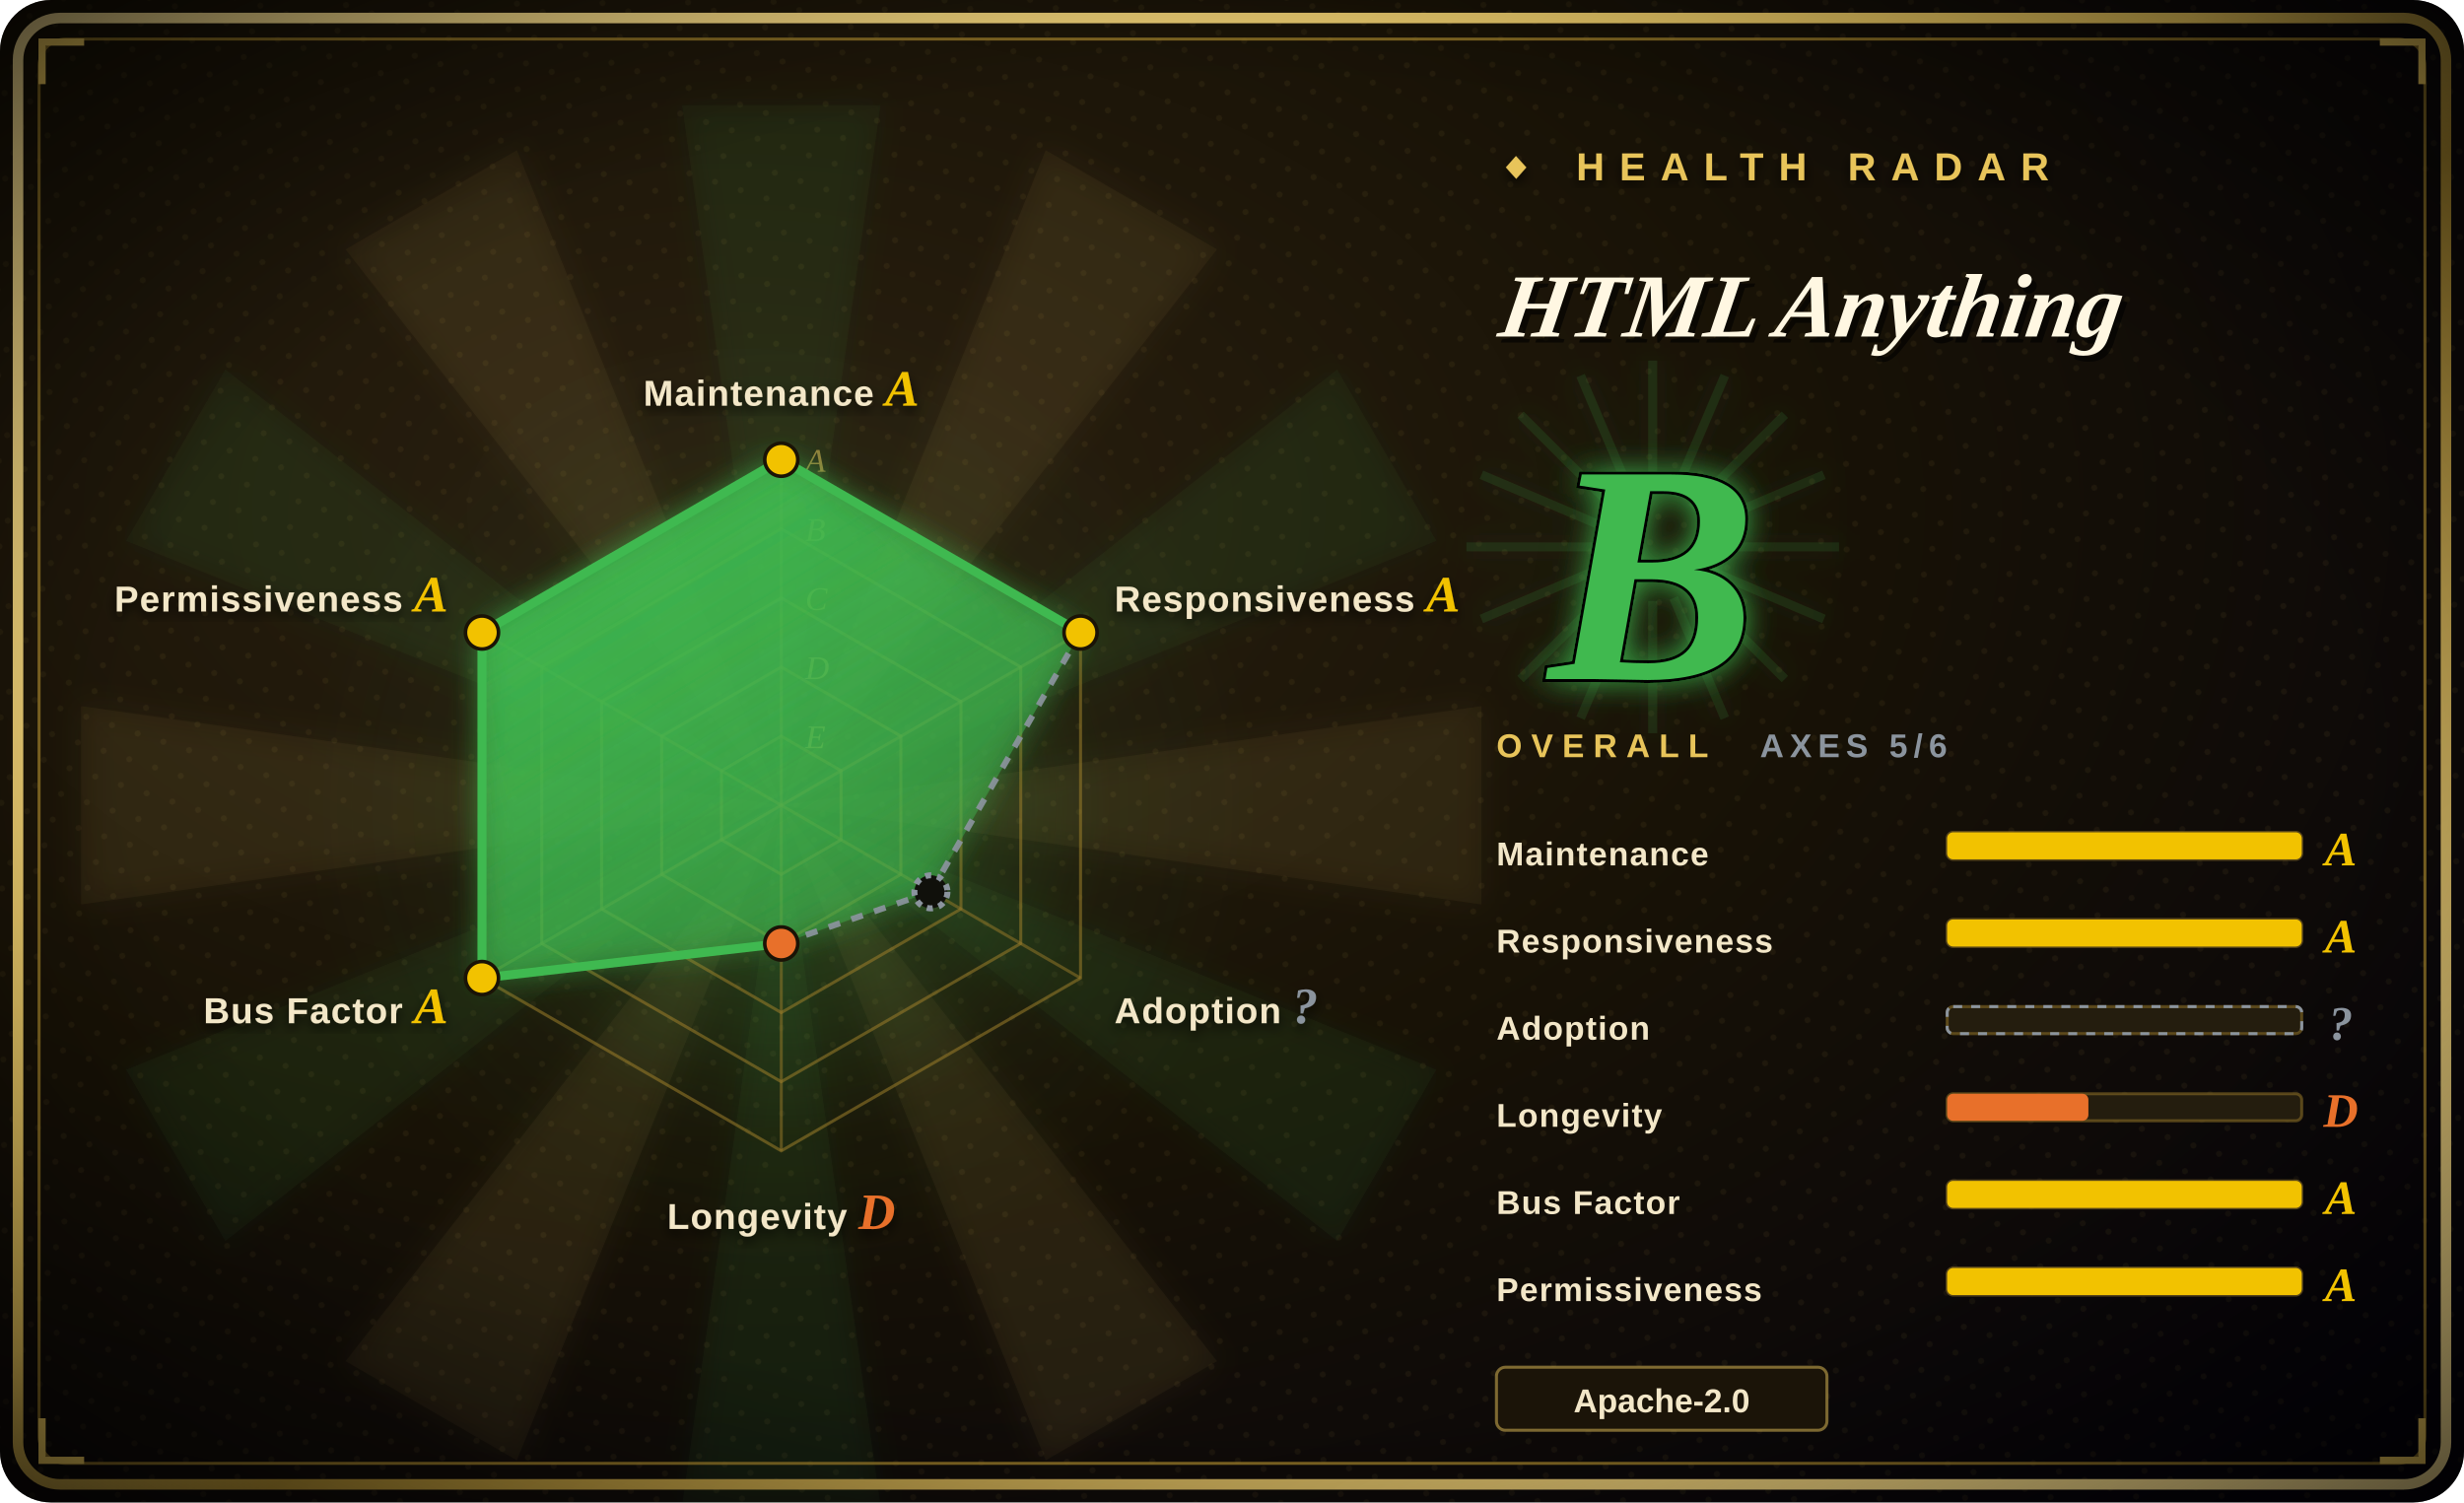
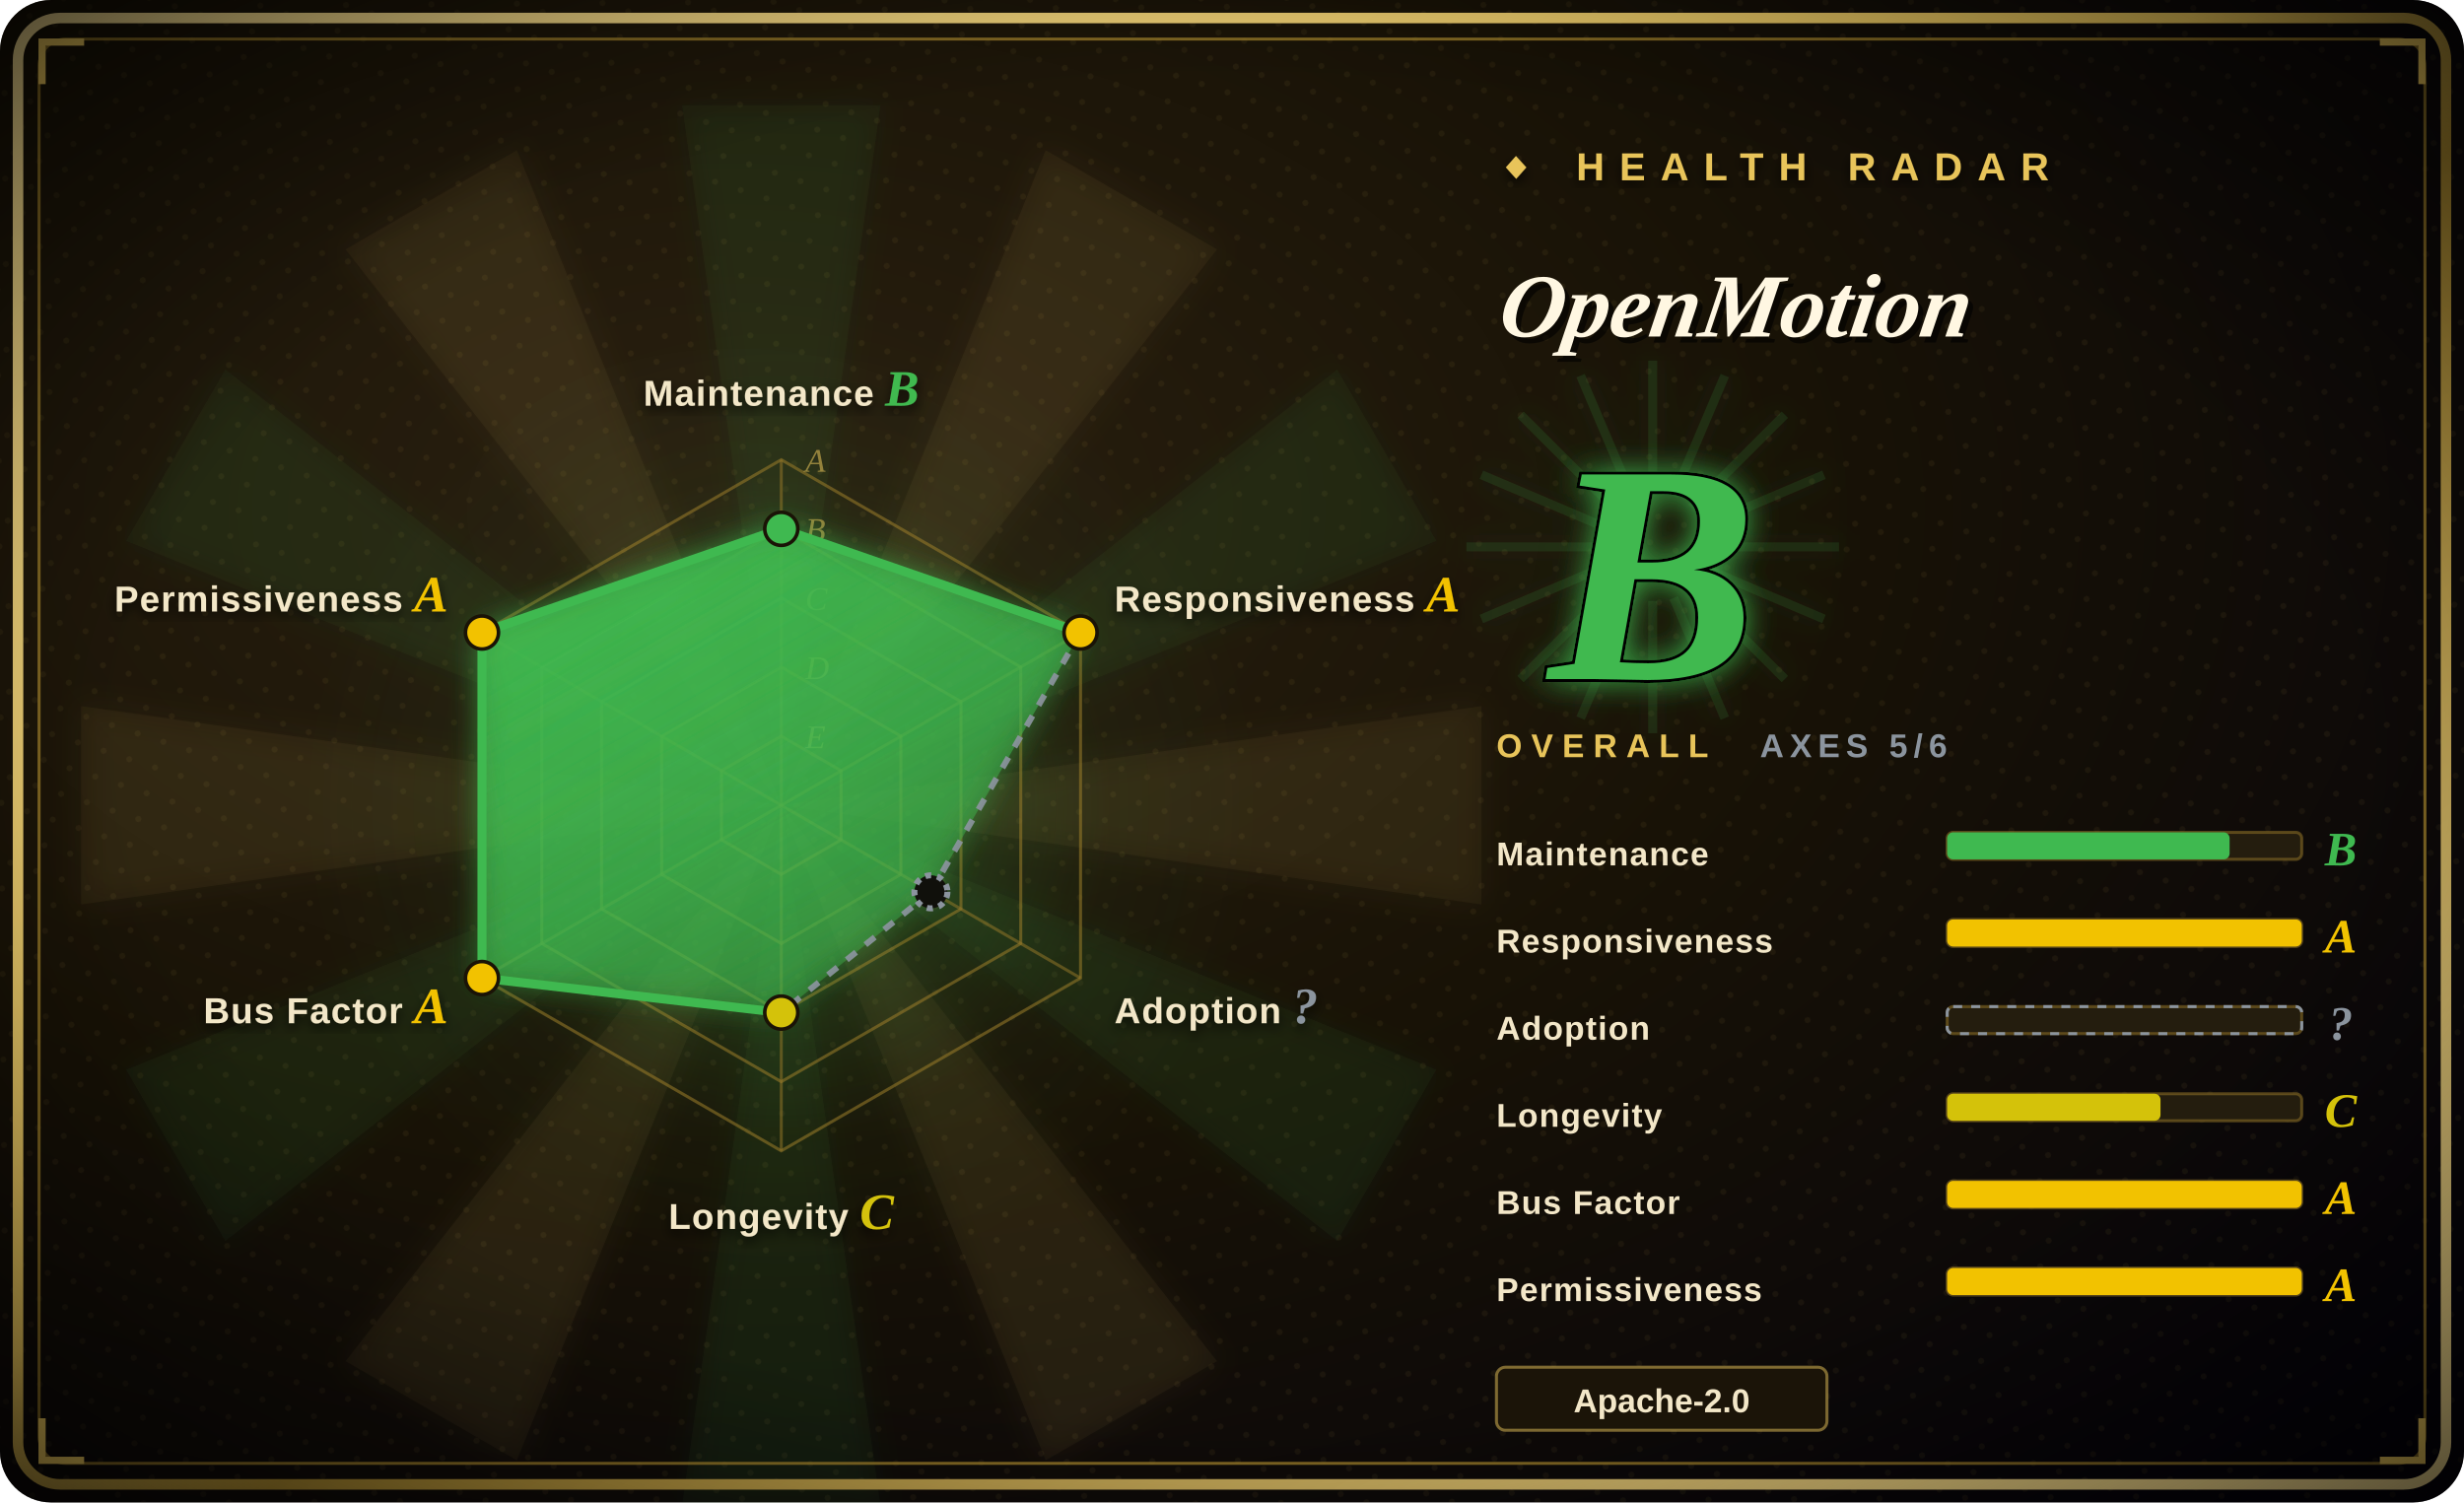
<svg xmlns="http://www.w3.org/2000/svg" width="820" height="500" viewBox="0 0 820 500">
  <defs>
    <radialGradient id="bg" cx="30%" cy="34%" r="90%">
      <stop offset="0%" stop-color="#2a2010" />
      <stop offset="48%" stop-color="#181206" />
      <stop offset="100%" stop-color="#05030a" />
    </radialGradient>
    <radialGradient id="vig" cx="50%" cy="50%" r="72%">
      <stop offset="62%" stop-color="#000000" stop-opacity="0" />
      <stop offset="100%" stop-color="#000000" stop-opacity="0.72" />
    </radialGradient>
    <linearGradient id="frame" x1="0" y1="0" x2="1" y2="1">
      <stop offset="0%" stop-color="#f6dd92" />
      <stop offset="45%" stop-color="#E8C45A" />
      <stop offset="55%" stop-color="#9c7d2a" />
      <stop offset="100%" stop-color="#f6dd92" />
    </linearGradient>
    <linearGradient id="poly" x1="0" y1="0" x2="0.7" y2="1">
      <stop offset="0%" stop-color="#3FB950" stop-opacity="0.92" />
      <stop offset="100%" stop-color="#3FB950" stop-opacity="0.34" />
    </linearGradient>
    <radialGradient id="halo" cx="50%" cy="50%" r="50%">
      <stop offset="0%" stop-color="#3FB950" stop-opacity="0.34" />
      <stop offset="68%" stop-color="#3FB950" stop-opacity="0.04" />
      <stop offset="100%" stop-color="#3FB950" stop-opacity="0" />
    </radialGradient>
    <filter id="glow" x="-60%" y="-60%" width="220%" height="220%">
      <feGaussianBlur stdDeviation="5" result="b" />
      <feMerge>
        <feMergeNode in="b" />
        <feMergeNode in="SourceGraphic" />
      </feMerge>
    </filter>
    <filter id="soft" x="-30%" y="-30%" width="160%" height="160%">
      <feDropShadow dx="0" dy="2" stdDeviation="2" flood-color="#000" flood-opacity="0.7" />
    </filter>
    <pattern id="halftone" width="9" height="9" patternUnits="userSpaceOnUse" patternTransform="rotate(18)">
      <circle cx="2" cy="2" r="1" fill="#E8C45A" fill-opacity="0.06" />
    </pattern>
  </defs>
  <rect width="820" height="500" rx="17" fill="url(#bg)" />
  <rect width="820" height="500" rx="17" fill="url(#halftone)" />
  <g opacity="0.5" filter="url(#glow)">
    <path d="M260,268 L493,235 L493,301 Z" fill="#E8C45A" fill-opacity="0.10" />
    <path d="M260,268 L478,356 L445,413 Z" fill="#3FB950" fill-opacity="0.10" />
    <path d="M260,268 L405,453 L348,486 Z" fill="#E8C45A" fill-opacity="0.10" />
    <path d="M260,268 L293,501 L227,501 Z" fill="#3FB950" fill-opacity="0.10" />
    <path d="M260,268 L172,486 L115,453 Z" fill="#E8C45A" fill-opacity="0.10" />
    <path d="M260,268 L75,413 L42,356 Z" fill="#3FB950" fill-opacity="0.10" />
    <path d="M260,268 L27,301 L27,235 Z" fill="#E8C45A" fill-opacity="0.10" />
    <path d="M260,268 L42,180 L75,123 Z" fill="#3FB950" fill-opacity="0.10" />
    <path d="M260,268 L115,83 L172,50 Z" fill="#E8C45A" fill-opacity="0.10" />
    <path d="M260,268 L227,35 L293,35 Z" fill="#3FB950" fill-opacity="0.10" />
    <path d="M260,268 L348,50 L405,83 Z" fill="#E8C45A" fill-opacity="0.10" />
    <path d="M260,268 L445,123 L478,180 Z" fill="#3FB950" fill-opacity="0.10" />
  </g>
  <circle cx="260" cy="268" r="161" fill="url(#halo)" />
  <rect x="6" y="6" width="808" height="488" rx="14" fill="none" stroke="url(#frame)" stroke-width="3.5" />
  <rect x="13" y="13" width="794" height="474" rx="9" fill="none" stroke="#9c7d2a" stroke-width="1" stroke-opacity="0.8" />
  <path d="M14,28 L14,14 L28,14" fill="none" stroke="#E8C45A" stroke-width="2.4" />
  <path d="M806,28 L806,14 L792,14" fill="none" stroke="#E8C45A" stroke-width="2.4" />
  <path d="M14,472 L14,486 L28,486" fill="none" stroke="#E8C45A" stroke-width="2.4" />
  <path d="M806,472 L806,486 L792,486" fill="none" stroke="#E8C45A" stroke-width="2.4" />
  <rect width="820" height="500" rx="17" fill="url(#vig)" />
  <polygon points="260.0,153.0 359.6,210.5 359.6,325.5 260.0,383.0 160.4,325.5 160.4,210.5" fill="none" stroke="#9c7d2a" stroke-opacity="0.55" stroke-width="1" />
  <polygon points="260.0,176.0 339.7,222.0 339.7,314.0 260.0,360.0 180.3,314.0 180.3,222.0" fill="none" stroke="#9c7d2a" stroke-opacity="0.55" stroke-width="1" />
  <polygon points="260.0,199.0 319.8,233.5 319.8,302.5 260.0,337.0 200.2,302.5 200.2,233.5" fill="none" stroke="#9c7d2a" stroke-opacity="0.55" stroke-width="1" />
  <polygon points="260.0,222.0 299.8,245.0 299.8,291.0 260.0,314.0 220.2,291.0 220.2,245.0" fill="none" stroke="#9c7d2a" stroke-opacity="0.55" stroke-width="1" />
  <polygon points="260.0,245.0 279.9,256.5 279.9,279.5 260.0,291.0 240.1,279.5 240.1,256.5" fill="none" stroke="#9c7d2a" stroke-opacity="0.55" stroke-width="1" />
  <line x1="260" y1="268" x2="260.0" y2="153.0" stroke="#9c7d2a" stroke-opacity="0.5" stroke-width="1" />
  <line x1="260" y1="268" x2="359.6" y2="210.5" stroke="#9c7d2a" stroke-opacity="0.5" stroke-width="1" />
  <line x1="260" y1="268" x2="359.6" y2="325.5" stroke="#9c7d2a" stroke-opacity="0.5" stroke-width="1" />
  <line x1="260" y1="268" x2="260.0" y2="383.0" stroke="#9c7d2a" stroke-opacity="0.5" stroke-width="1" />
  <line x1="260" y1="268" x2="160.4" y2="325.5" stroke="#9c7d2a" stroke-opacity="0.5" stroke-width="1" />
  <line x1="260" y1="268" x2="160.4" y2="210.5" stroke="#9c7d2a" stroke-opacity="0.5" stroke-width="1" />
  <text x="268" y="157.0" font-size="11" font-style="italic" fill="#E8C45A" fill-opacity="0.55" font-family="'Georgia','Times New Roman',serif">A</text>
  <text x="268" y="180.0" font-size="11" font-style="italic" fill="#E8C45A" fill-opacity="0.55" font-family="'Georgia','Times New Roman',serif">B</text>
  <text x="268" y="203.0" font-size="11" font-style="italic" fill="#E8C45A" fill-opacity="0.55" font-family="'Georgia','Times New Roman',serif">C</text>
  <text x="268" y="226.0" font-size="11" font-style="italic" fill="#E8C45A" fill-opacity="0.55" font-family="'Georgia','Times New Roman',serif">D</text>
  <text x="268" y="249.0" font-size="11" font-style="italic" fill="#E8C45A" fill-opacity="0.55" font-family="'Georgia','Times New Roman',serif">E</text>
-   <polygon points="260.0,153.0 359.6,210.5 309.8,296.8 260.0,314.0 160.4,325.5 160.4,210.5" fill="url(#poly)" filter="url(#glow)" />
-   <line x1="260.0" y1="153.0" x2="359.6" y2="210.5" stroke="#3FB950" stroke-width="3" />
+   <polygon points="260.0,176.0 359.6,210.5 309.8,296.8 260.0,337.0 160.4,325.5 160.4,210.5" fill="url(#poly)" filter="url(#glow)" />
+   <line x1="260.0" y1="176.0" x2="359.6" y2="210.5" stroke="#3FB950" stroke-width="3" />
  <line x1="359.6" y1="210.5" x2="309.8" y2="296.8" stroke="#8B949E" stroke-width="2" stroke-dasharray="4 4" stroke-opacity="0.92" />
-   <line x1="309.8" y1="296.8" x2="260.0" y2="314.0" stroke="#8B949E" stroke-width="2" stroke-dasharray="4 4" stroke-opacity="0.92" />
-   <line x1="260.0" y1="314.0" x2="160.4" y2="325.5" stroke="#3FB950" stroke-width="3" />
+   <line x1="309.8" y1="296.8" x2="260.0" y2="337.0" stroke="#8B949E" stroke-width="2" stroke-dasharray="4 4" stroke-opacity="0.92" />
+   <line x1="260.0" y1="337.0" x2="160.4" y2="325.5" stroke="#3FB950" stroke-width="3" />
  <line x1="160.4" y1="325.5" x2="160.4" y2="210.5" stroke="#3FB950" stroke-width="3" />
-   <line x1="160.4" y1="210.5" x2="260.0" y2="153.0" stroke="#3FB950" stroke-width="3" />
-   <circle cx="260.0" cy="153.0" r="5.5" fill="#F2C200" stroke="#1a1306" stroke-width="1.2" />
+   <line x1="160.4" y1="210.5" x2="260.0" y2="176.0" stroke="#3FB950" stroke-width="3" />
+   <circle cx="260.0" cy="176.0" r="5.5" fill="#3FB950" stroke="#1a1306" stroke-width="1.2" />
  <circle cx="359.6" cy="210.5" r="5.5" fill="#F2C200" stroke="#1a1306" stroke-width="1.2" />
  <circle cx="309.8" cy="296.8" r="5.5" fill="#10100b" stroke="#8B949E" stroke-width="2" stroke-dasharray="2 2" />
-   <circle cx="260.0" cy="314.0" r="5.5" fill="#E8702A" stroke="#1a1306" stroke-width="1.2" />
+   <circle cx="260.0" cy="337.0" r="5.5" fill="#D4C20A" stroke="#1a1306" stroke-width="1.2" />
  <circle cx="160.4" cy="325.5" r="5.5" fill="#F2C200" stroke="#1a1306" stroke-width="1.2" />
  <circle cx="160.4" cy="210.5" r="5.5" fill="#F2C200" stroke="#1a1306" stroke-width="1.2" />
-   <text x="260.0" y="135.0" font-size="12" font-weight="900" fill="#f3e7c8" text-anchor="middle" font-family="'Arial Black','Helvetica Neue',Arial,sans-serif" letter-spacing="0.4" filter="url(#soft)">Maintenance <tspan fill="#F2C200" font-family="'Georgia','Times New Roman',serif" font-style="italic" font-size="17">A</tspan>
+   <text x="260.0" y="135.0" font-size="12" font-weight="900" fill="#f3e7c8" text-anchor="middle" font-family="'Arial Black','Helvetica Neue',Arial,sans-serif" letter-spacing="0.4" filter="url(#soft)">Maintenance <tspan fill="#3FB950" font-family="'Georgia','Times New Roman',serif" font-style="italic" font-size="17">B</tspan>
  </text>
  <text x="370.9" y="203.5" font-size="12" font-weight="900" fill="#f3e7c8" text-anchor="start" font-family="'Arial Black','Helvetica Neue',Arial,sans-serif" letter-spacing="0.4" filter="url(#soft)">Responsiveness <tspan fill="#F2C200" font-family="'Georgia','Times New Roman',serif" font-style="italic" font-size="17">A</tspan>
  </text>
  <text x="370.9" y="340.5" font-size="12" font-weight="900" fill="#f3e7c8" text-anchor="start" font-family="'Arial Black','Helvetica Neue',Arial,sans-serif" letter-spacing="0.4" filter="url(#soft)">Adoption <tspan fill="#8B949E" font-family="'Georgia','Times New Roman',serif" font-style="italic" font-size="17">?</tspan>
  </text>
-   <text x="260.0" y="409.0" font-size="12" font-weight="900" fill="#f3e7c8" text-anchor="middle" font-family="'Arial Black','Helvetica Neue',Arial,sans-serif" letter-spacing="0.4" filter="url(#soft)">Longevity <tspan fill="#E8702A" font-family="'Georgia','Times New Roman',serif" font-style="italic" font-size="17">D</tspan>
+   <text x="260.0" y="409.0" font-size="12" font-weight="900" fill="#f3e7c8" text-anchor="middle" font-family="'Arial Black','Helvetica Neue',Arial,sans-serif" letter-spacing="0.4" filter="url(#soft)">Longevity <tspan fill="#D4C20A" font-family="'Georgia','Times New Roman',serif" font-style="italic" font-size="17">C</tspan>
  </text>
  <text x="149.1" y="340.5" font-size="12" font-weight="900" fill="#f3e7c8" text-anchor="end" font-family="'Arial Black','Helvetica Neue',Arial,sans-serif" letter-spacing="0.4" filter="url(#soft)">Bus Factor <tspan fill="#F2C200" font-family="'Georgia','Times New Roman',serif" font-style="italic" font-size="17">A</tspan>
  </text>
  <text x="149.1" y="203.5" font-size="12" font-weight="900" fill="#f3e7c8" text-anchor="end" font-family="'Arial Black','Helvetica Neue',Arial,sans-serif" letter-spacing="0.4" filter="url(#soft)">Permissiveness <tspan fill="#F2C200" font-family="'Georgia','Times New Roman',serif" font-style="italic" font-size="17">A</tspan>
  </text>
  <text x="498" y="60" font-size="13" letter-spacing="5" fill="#E8C45A" font-weight="900" font-family="'Arial Black','Helvetica Neue',Arial,sans-serif" filter="url(#soft)">◆ HEALTH RADAR</text>
  <g transform="translate(498,112) skewX(-9)">
-     <text x="2" y="2" font-size="30" font-weight="900" font-style="italic" fill="#000" fill-opacity="0.6" font-family="'Georgia','Times New Roman',serif">HTML Anything</text>
-     <text x="0" y="0" font-size="30" font-weight="900" font-style="italic" fill="#fff7e2" font-family="'Georgia','Times New Roman',serif">HTML Anything</text>
+     <text x="2" y="2" font-size="30" font-weight="900" font-style="italic" fill="#000" fill-opacity="0.6" font-family="'Georgia','Times New Roman',serif">OpenMotion</text>
+     <text x="0" y="0" font-size="30" font-weight="900" font-style="italic" fill="#fff7e2" font-family="'Georgia','Times New Roman',serif">OpenMotion</text>
  </g>
  <line x1="498" y1="124" x2="648" y2="124" stroke="url(#frame)" stroke-width="2" />
  <g opacity="0.85" filter="url(#glow)">
    <line x1="568" y1="182" x2="612" y2="182" stroke="#3FB950" stroke-opacity="0.16" stroke-width="3" />
    <line x1="567" y1="189" x2="607" y2="206" stroke="#3FB950" stroke-opacity="0.16" stroke-width="3" />
    <line x1="563" y1="195" x2="594" y2="226" stroke="#3FB950" stroke-opacity="0.16" stroke-width="3" />
    <line x1="557" y1="199" x2="574" y2="239" stroke="#3FB950" stroke-opacity="0.16" stroke-width="3" />
    <line x1="550" y1="200" x2="550" y2="244" stroke="#3FB950" stroke-opacity="0.16" stroke-width="3" />
    <line x1="543" y1="199" x2="526" y2="239" stroke="#3FB950" stroke-opacity="0.16" stroke-width="3" />
    <line x1="537" y1="195" x2="506" y2="226" stroke="#3FB950" stroke-opacity="0.16" stroke-width="3" />
    <line x1="533" y1="189" x2="493" y2="206" stroke="#3FB950" stroke-opacity="0.16" stroke-width="3" />
    <line x1="532" y1="182" x2="488" y2="182" stroke="#3FB950" stroke-opacity="0.16" stroke-width="3" />
    <line x1="533" y1="175" x2="493" y2="158" stroke="#3FB950" stroke-opacity="0.16" stroke-width="3" />
    <line x1="537" y1="169" x2="506" y2="138" stroke="#3FB950" stroke-opacity="0.16" stroke-width="3" />
    <line x1="543" y1="165" x2="526" y2="125" stroke="#3FB950" stroke-opacity="0.16" stroke-width="3" />
    <line x1="550" y1="164" x2="550" y2="120" stroke="#3FB950" stroke-opacity="0.16" stroke-width="3" />
    <line x1="557" y1="165" x2="574" y2="125" stroke="#3FB950" stroke-opacity="0.16" stroke-width="3" />
    <line x1="563" y1="169" x2="594" y2="138" stroke="#3FB950" stroke-opacity="0.16" stroke-width="3" />
    <line x1="567" y1="175" x2="607" y2="158" stroke="#3FB950" stroke-opacity="0.16" stroke-width="3" />
  </g>
  <text x="550" y="226" font-size="104" font-weight="900" font-style="italic" text-anchor="middle" fill="#3FB950" stroke="#000" stroke-width="2" paint-order="stroke" font-family="'Georgia','Times New Roman',serif" filter="url(#glow)">B</text>
  <text x="498" y="252" font-size="11" letter-spacing="3" fill="#E8C45A" font-family="'Arial Black','Helvetica Neue',Arial,sans-serif" font-weight="900">OVERALL</text>
  <text x="648" y="252" font-size="11" letter-spacing="2" fill="#8B949E" font-family="'Arial Black','Helvetica Neue',Arial,sans-serif" font-weight="900" text-anchor="end">AXES 5/6</text>
  <text x="498" y="288" font-size="11" font-weight="900" fill="#f3e7c8" font-family="'Arial Black','Helvetica Neue',Arial,sans-serif" letter-spacing="0.4">Maintenance</text>
  <rect x="648" y="277" width="118" height="9" rx="2" fill="#241d0e" stroke="#9c7d2a" stroke-opacity="0.5" />
-   <rect x="648" y="277" width="118" height="9" rx="2" fill="#F2C200" />
-   <text x="779" y="288" font-size="16" font-weight="900" font-style="italic" fill="#F2C200" font-family="'Georgia','Times New Roman',serif" text-anchor="middle">A</text>
+   <rect x="648" y="277" width="94" height="9" rx="2" fill="#3FB950" />
+   <text x="779" y="288" font-size="16" font-weight="900" font-style="italic" fill="#3FB950" font-family="'Georgia','Times New Roman',serif" text-anchor="middle">B</text>
  <text x="498" y="317" font-size="11" font-weight="900" fill="#f3e7c8" font-family="'Arial Black','Helvetica Neue',Arial,sans-serif" letter-spacing="0.4">Responsiveness</text>
  <rect x="648" y="306" width="118" height="9" rx="2" fill="#241d0e" stroke="#9c7d2a" stroke-opacity="0.5" />
  <rect x="648" y="306" width="118" height="9" rx="2" fill="#F2C200" />
  <text x="779" y="317" font-size="16" font-weight="900" font-style="italic" fill="#F2C200" font-family="'Georgia','Times New Roman',serif" text-anchor="middle">A</text>
  <text x="498" y="346" font-size="11" font-weight="900" fill="#f3e7c8" font-family="'Arial Black','Helvetica Neue',Arial,sans-serif" letter-spacing="0.4">Adoption</text>
  <rect x="648" y="335" width="118" height="9" rx="2" fill="#241d0e" stroke="#9c7d2a" stroke-opacity="0.5" />
  <rect x="648" y="335" width="118" height="9" rx="2" fill="none" stroke="#8B949E" stroke-dasharray="3 3" />
  <text x="779" y="346" font-size="16" font-weight="900" font-style="italic" fill="#8B949E" font-family="'Georgia','Times New Roman',serif" text-anchor="middle">?</text>
  <text x="498" y="375" font-size="11" font-weight="900" fill="#f3e7c8" font-family="'Arial Black','Helvetica Neue',Arial,sans-serif" letter-spacing="0.4">Longevity</text>
  <rect x="648" y="364" width="118" height="9" rx="2" fill="#241d0e" stroke="#9c7d2a" stroke-opacity="0.5" />
-   <rect x="648" y="364" width="47" height="9" rx="2" fill="#E8702A" />
-   <text x="779" y="375" font-size="16" font-weight="900" font-style="italic" fill="#E8702A" font-family="'Georgia','Times New Roman',serif" text-anchor="middle">D</text>
+   <rect x="648" y="364" width="71" height="9" rx="2" fill="#D4C20A" />
+   <text x="779" y="375" font-size="16" font-weight="900" font-style="italic" fill="#D4C20A" font-family="'Georgia','Times New Roman',serif" text-anchor="middle">C</text>
  <text x="498" y="404" font-size="11" font-weight="900" fill="#f3e7c8" font-family="'Arial Black','Helvetica Neue',Arial,sans-serif" letter-spacing="0.4">Bus Factor</text>
  <rect x="648" y="393" width="118" height="9" rx="2" fill="#241d0e" stroke="#9c7d2a" stroke-opacity="0.5" />
  <rect x="648" y="393" width="118" height="9" rx="2" fill="#F2C200" />
  <text x="779" y="404" font-size="16" font-weight="900" font-style="italic" fill="#F2C200" font-family="'Georgia','Times New Roman',serif" text-anchor="middle">A</text>
  <text x="498" y="433" font-size="11" font-weight="900" fill="#f3e7c8" font-family="'Arial Black','Helvetica Neue',Arial,sans-serif" letter-spacing="0.4">Permissiveness</text>
  <rect x="648" y="422" width="118" height="9" rx="2" fill="#241d0e" stroke="#9c7d2a" stroke-opacity="0.5" />
  <rect x="648" y="422" width="118" height="9" rx="2" fill="#F2C200" />
  <text x="779" y="433" font-size="16" font-weight="900" font-style="italic" fill="#F2C200" font-family="'Georgia','Times New Roman',serif" text-anchor="middle">A</text>
  <rect x="498" y="455" width="110" height="21" rx="3" fill="#1b1408" stroke="#E8C45A" stroke-opacity="0.5" />
  <text x="553.0" y="470" font-size="11" font-weight="700" fill="#f3e7c8" text-anchor="middle" font-family="'Arial Black','Helvetica Neue',Arial,sans-serif">Apache-2.0</text>
</svg>
